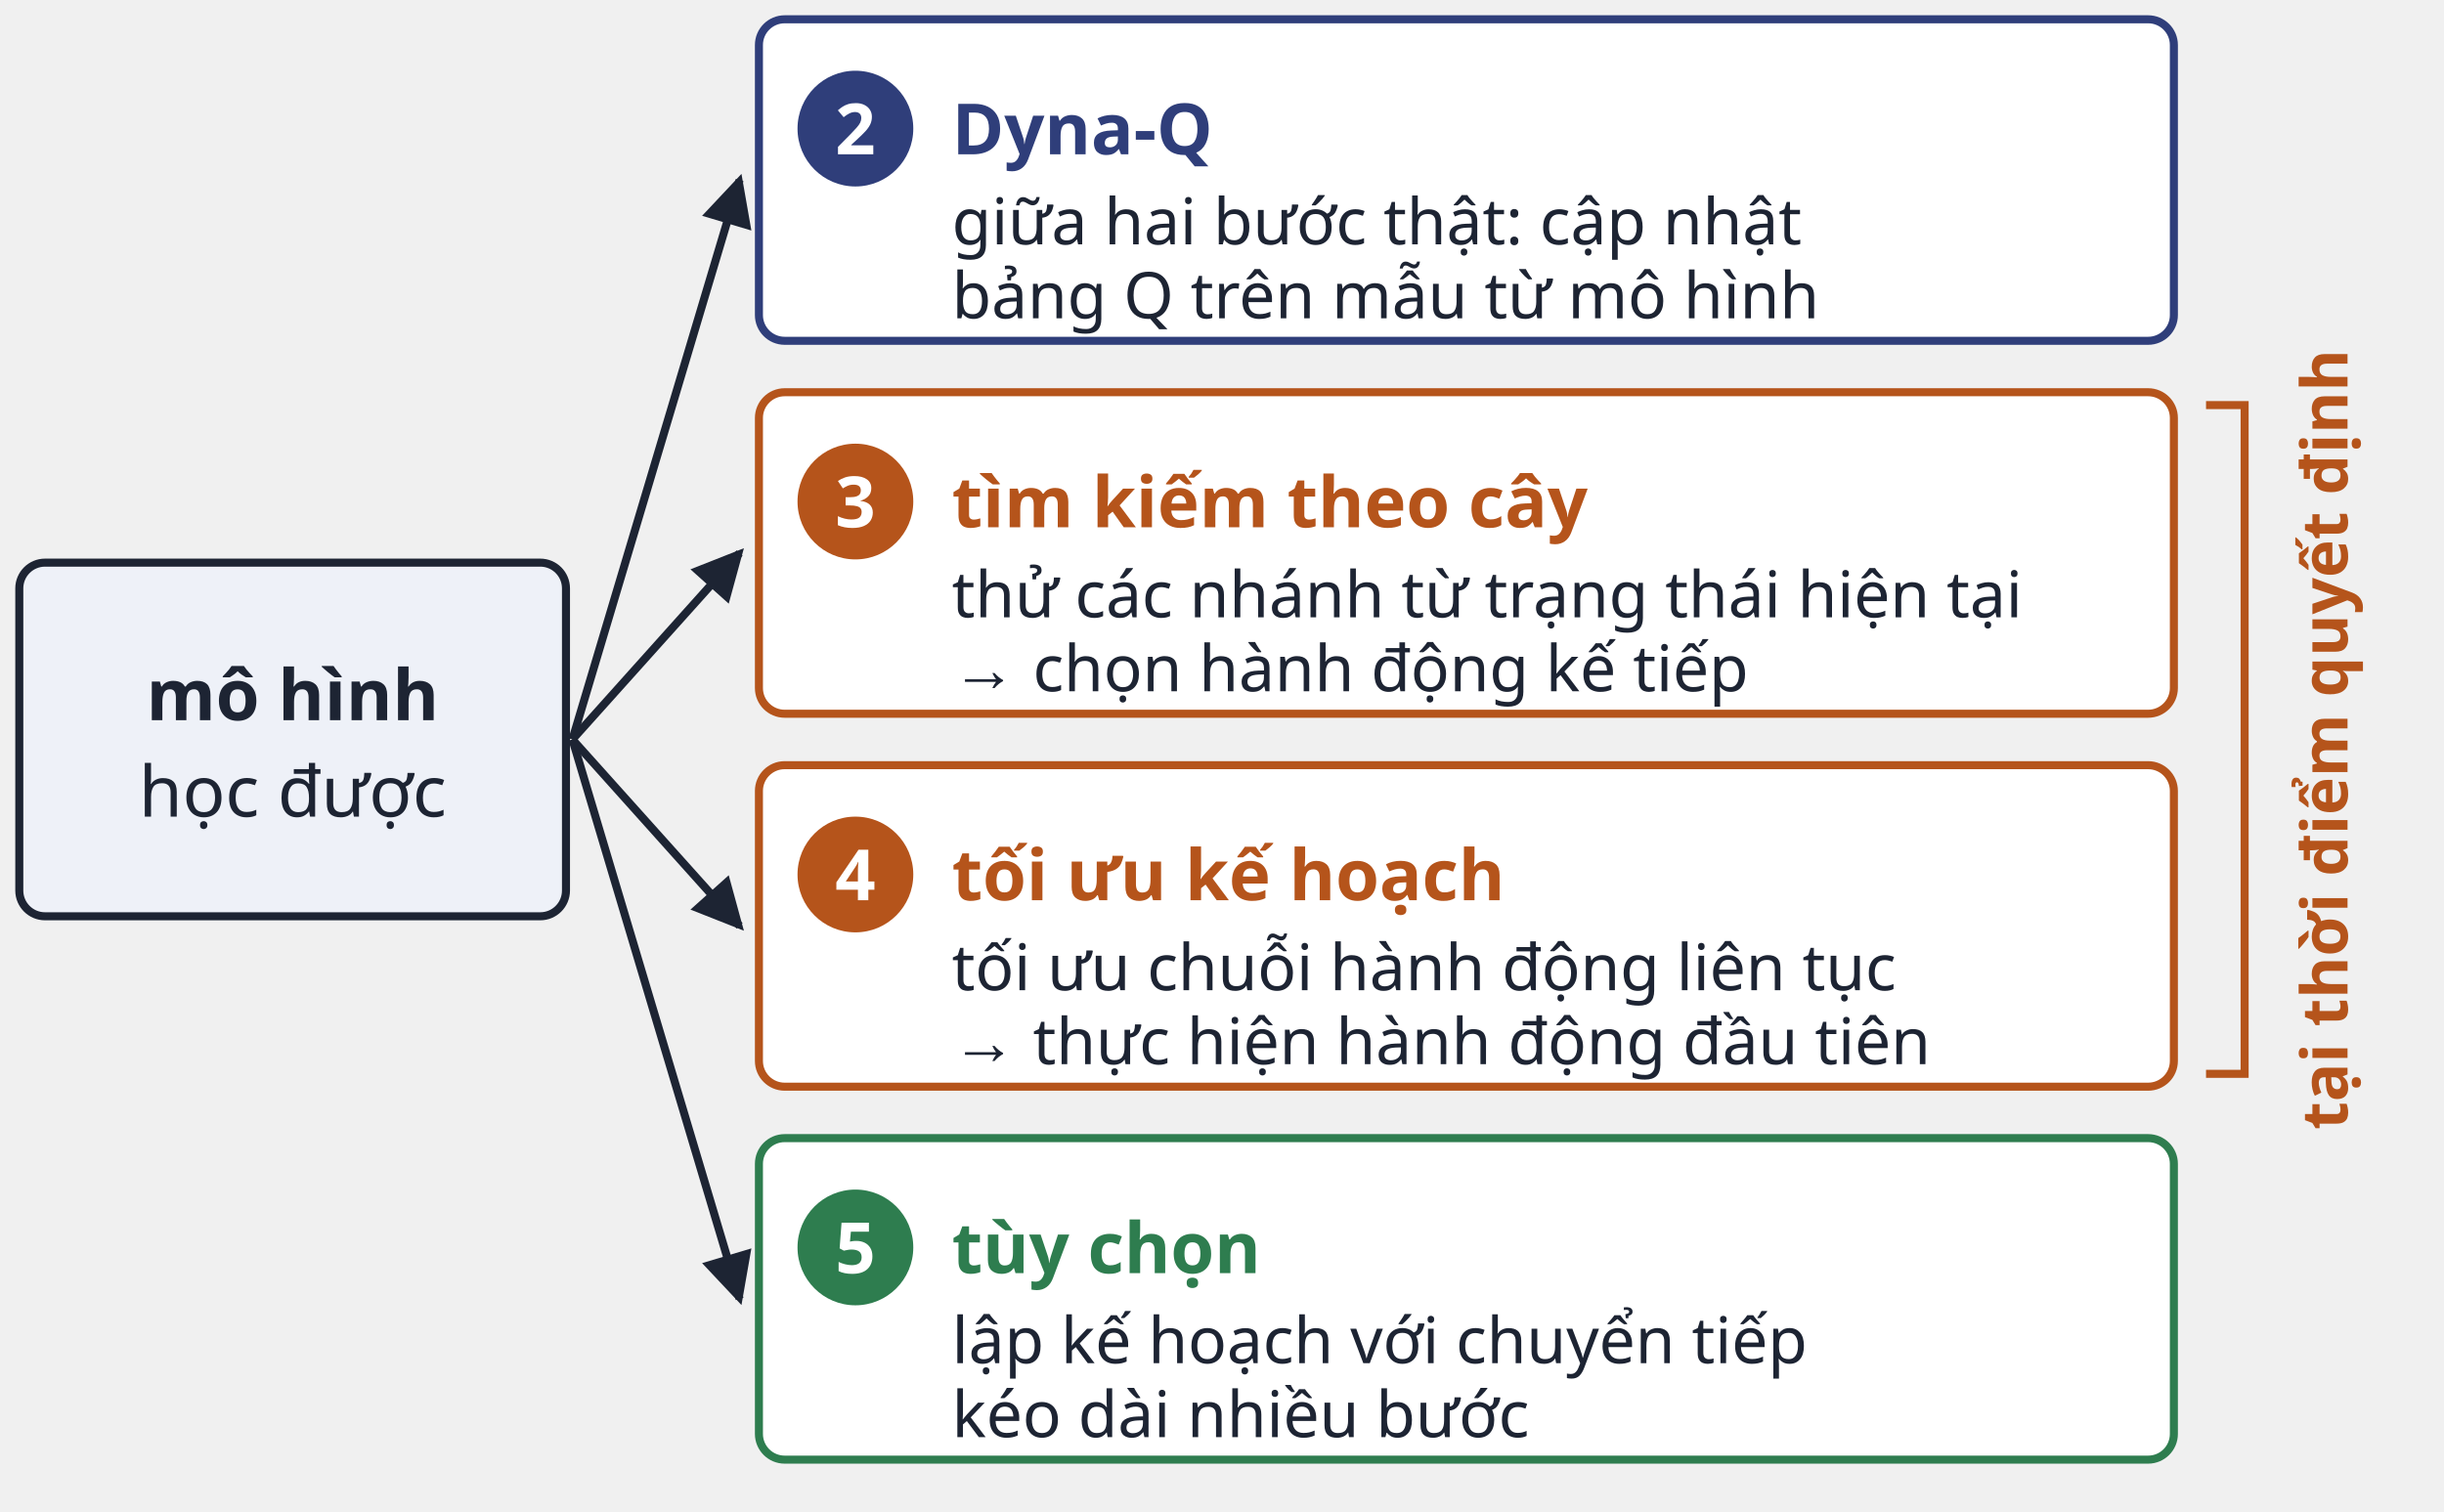
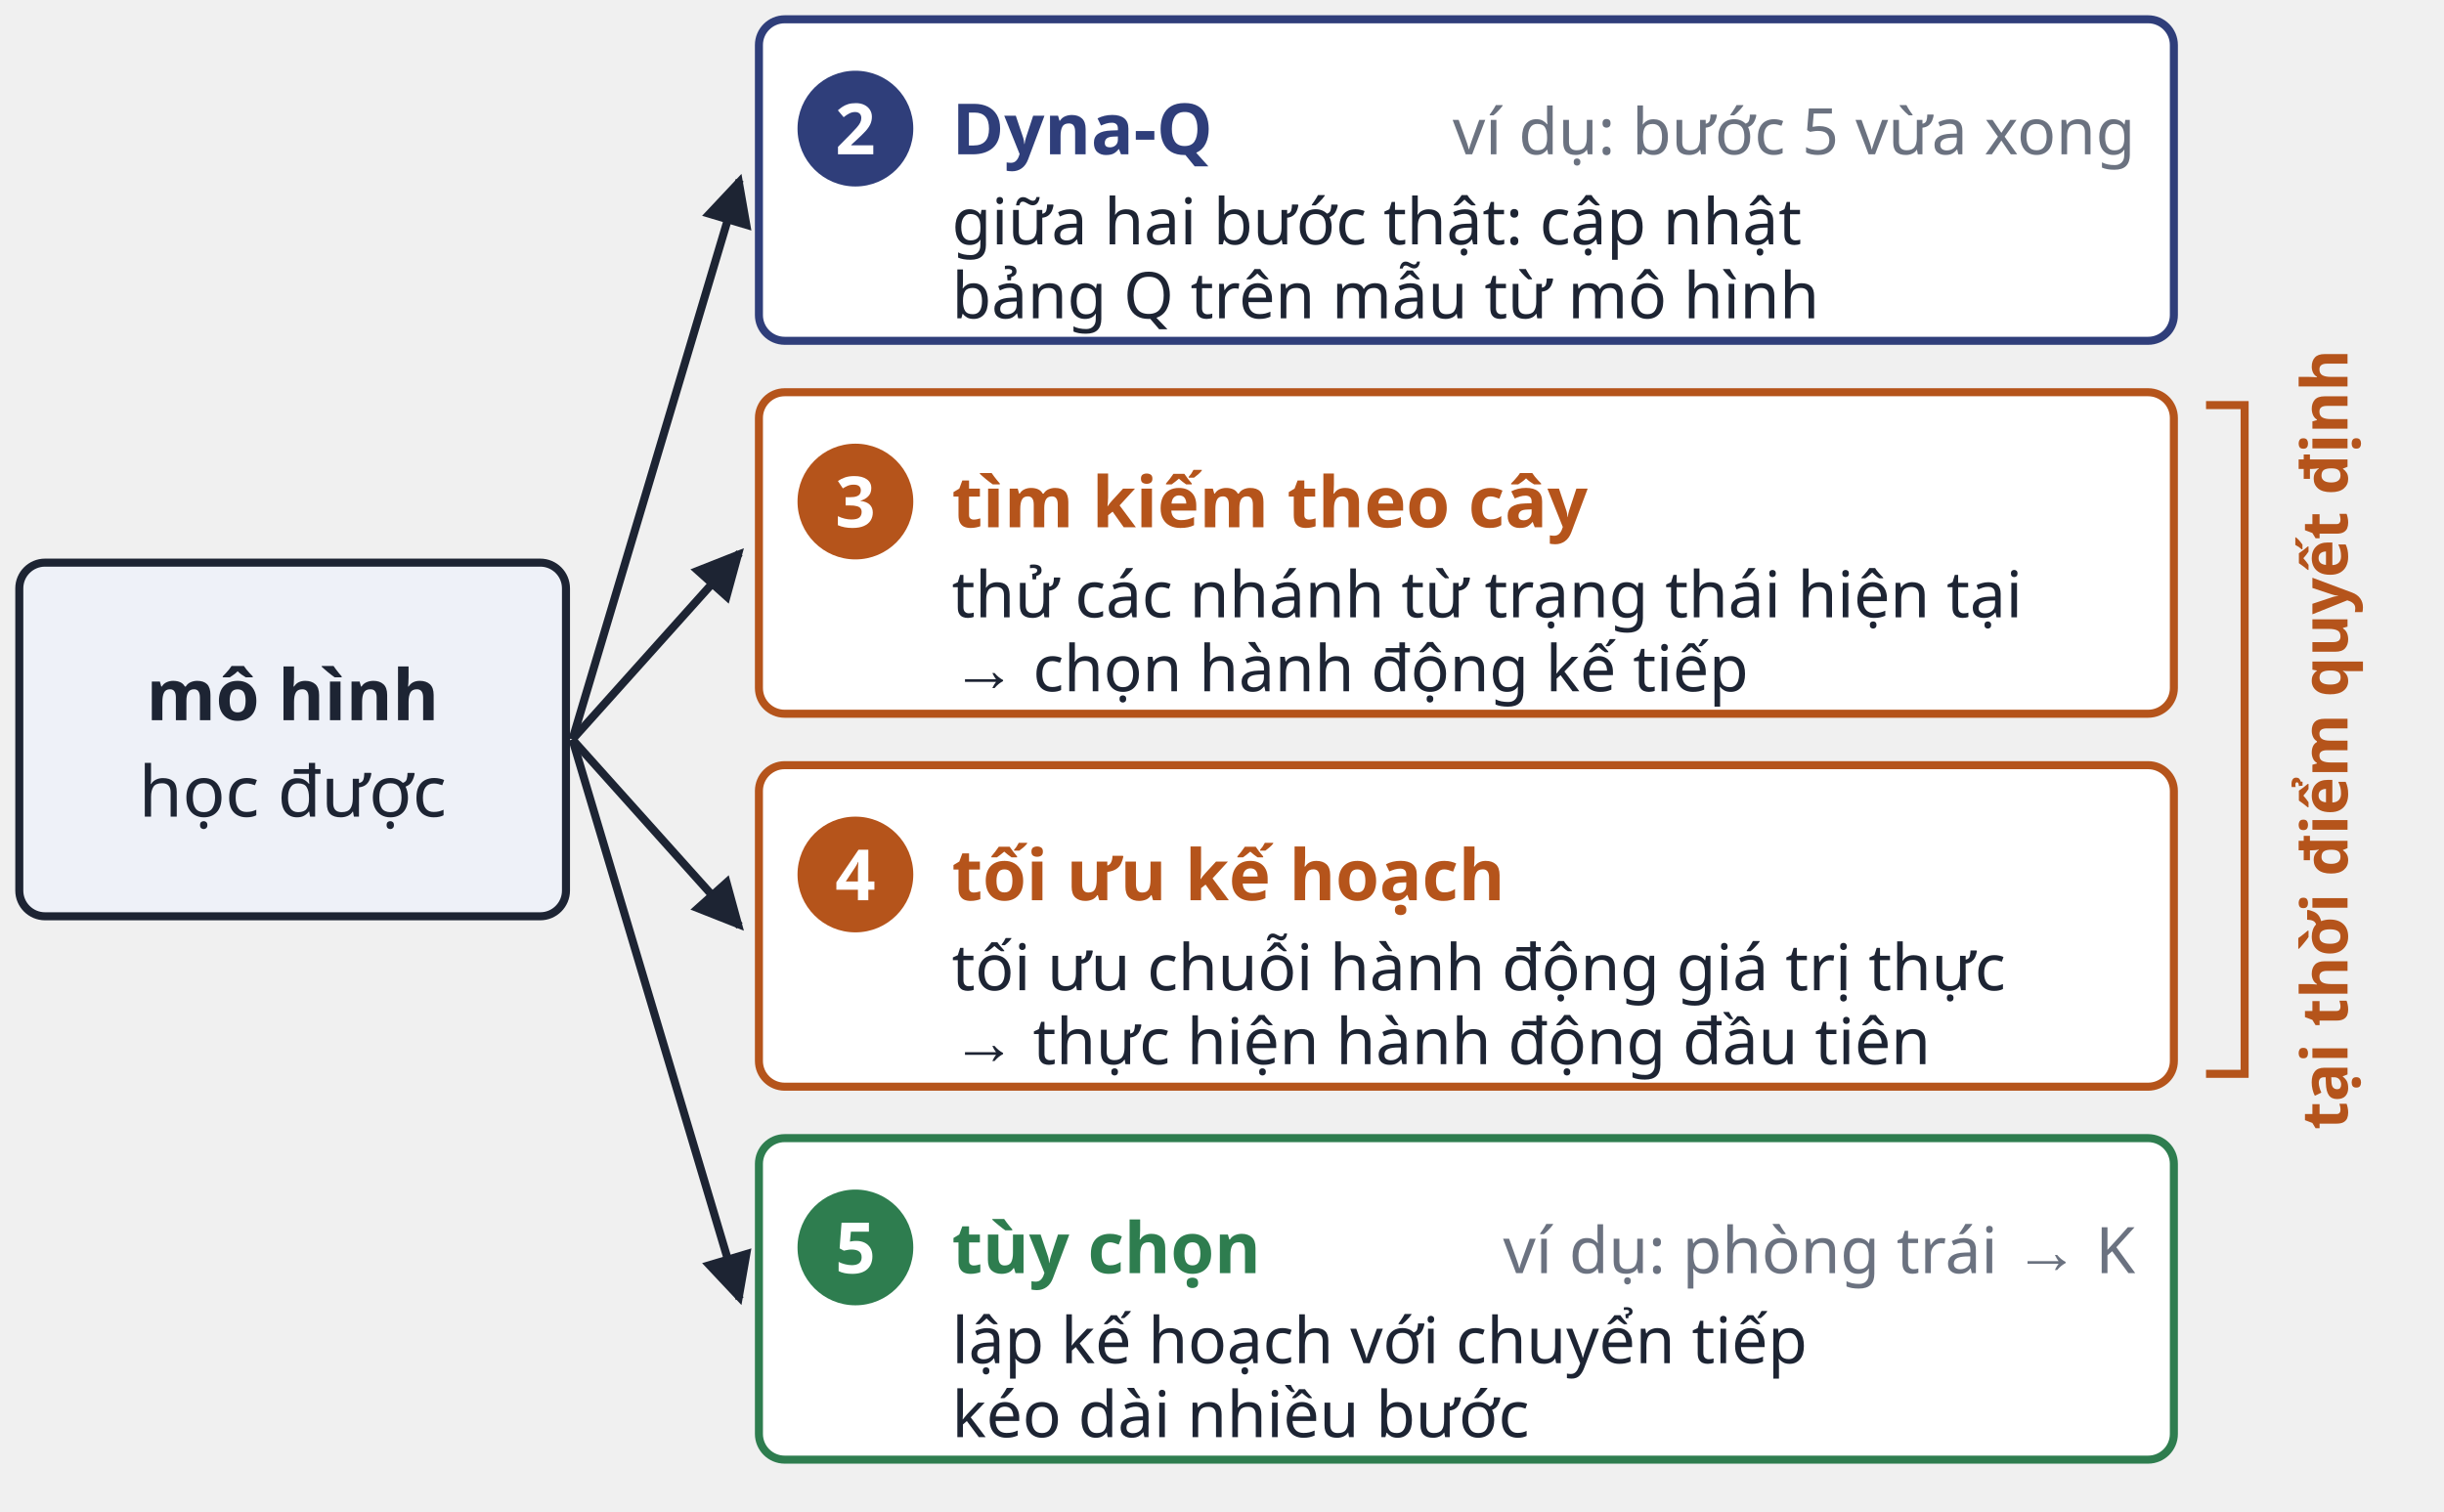
<svg xmlns="http://www.w3.org/2000/svg" viewBox="0 0 760 470" width="760" height="470" role="img" aria-labelledby="t d" font-family="'Source Sans 3','Source Sans Pro','Noto Sans',Arial,sans-serif" fill="#1d2433">
  <defs>
    <marker id="ar" markerUnits="userSpaceOnUse" markerWidth="16" markerHeight="16" refX="14" refY="8" orient="auto">
      <path d="M0,0 L16,8 L0,16 Z" fill="#2F3E7A" />
    </marker>
    <marker id="ao" markerUnits="userSpaceOnUse" markerWidth="16" markerHeight="16" refX="14" refY="8" orient="auto">
      <path d="M0,0 L16,8 L0,16 Z" fill="#B5541B" />
    </marker>
    <marker id="ars" markerUnits="userSpaceOnUse" markerWidth="16" markerHeight="16" refX="14" refY="8" orient="auto-start-reverse">
      <path d="M0,0 L16,8 L0,16 Z" fill="#2F3E7A" />
    </marker>
    <marker id="aos" markerUnits="userSpaceOnUse" markerWidth="16" markerHeight="16" refX="14" refY="8" orient="auto-start-reverse">
      <path d="M0,0 L16,8 L0,16 Z" fill="#B5541B" />
    </marker>
    <marker id="ag" markerUnits="userSpaceOnUse" markerWidth="16" markerHeight="16" refX="14" refY="8" orient="auto">
      <path d="M0,0 L16,8 L0,16 Z" fill="#2E7D4F" />
    </marker>
    <marker id="ags" markerUnits="userSpaceOnUse" markerWidth="16" markerHeight="16" refX="14" refY="8" orient="auto-start-reverse">
      <path d="M0,0 L16,8 L0,16 Z" fill="#2E7D4F" />
    </marker>
    <marker id="ax" markerUnits="userSpaceOnUse" markerWidth="16" markerHeight="16" refX="14" refY="8" orient="auto">
      <path d="M0,0 L16,8 L0,16 Z" fill="#6B7280" />
    </marker>
    <marker id="axs" markerUnits="userSpaceOnUse" markerWidth="16" markerHeight="16" refX="14" refY="8" orient="auto-start-reverse">
      <path d="M0,0 L16,8 L0,16 Z" fill="#6B7280" />
    </marker>
    <marker id="ak" markerUnits="userSpaceOnUse" markerWidth="16" markerHeight="16" refX="14" refY="8" orient="auto">
      <path d="M0,0 L16,8 L0,16 Z" fill="#1d2433" />
    </marker>
    <marker id="aks" markerUnits="userSpaceOnUse" markerWidth="16" markerHeight="16" refX="14" refY="8" orient="auto-start-reverse">
      <path d="M0,0 L16,8 L0,16 Z" fill="#1d2433" />
    </marker>
    <pattern id="van" patternUnits="userSpaceOnUse" width="10" height="10" patternTransform="rotate(45)">
      <rect width="10" height="10" fill="#FFFFFF" />
      <line x1="0" y1="0" x2="0" y2="10" stroke="#2F3E7A" stroke-width="3.5" />
    </pattern>
    <pattern id="vano" patternUnits="userSpaceOnUse" width="10" height="10" patternTransform="rotate(45)">
      <rect width="10" height="10" fill="#FFFFFF" />
      <line x1="0" y1="0" x2="0" y2="10" stroke="#B5541B" stroke-width="3.5" />
    </pattern>
    <pattern id="vanx" patternUnits="userSpaceOnUse" width="10" height="10" patternTransform="rotate(45)">
      <rect width="10" height="10" fill="#FFFFFF" />
      <line x1="0" y1="0" x2="0" y2="10" stroke="#6B7280" stroke-width="3.5" />
    </pattern>
  </defs>
  <rect x="6" y="175" width="170" height="110" rx="8" fill="#EEF1F8" stroke="#1d2433" stroke-width="2.5" />
  <text x="91" y="224" font-size="22" text-anchor="middle" font-weight="bold" fill="#1d2433">mô hình</text>
  <text x="91" y="254" font-size="22" text-anchor="middle" font-weight="normal" fill="#1d2433">học được</text>
  <line x1="178.0" y1="230.0" x2="230.0" y2="56.0" stroke="#1d2433" stroke-width="2.5" marker-end="url(#ak)" />
  <rect x="236" y="6" width="440" height="100" rx="8" fill="#FFFFFF" stroke="#2F3E7A" stroke-width="2.5" />
  <circle cx="266" cy="40" r="18" fill="#2F3E7A" />
  <text x="266" y="48" font-size="22" text-anchor="middle" font-weight="bold" fill="#FFFFFF">2</text>
  <text x="296" y="48" font-size="22" text-anchor="start" font-weight="bold" fill="#2F3E7A">Dyna-Q</text>
+   <text x="664" y="48" font-size="20" text-anchor="end" font-weight="normal" fill="#6B7280">ví dụ: bước 5 vừa xong</text>
  <text x="296" y="76" font-size="20" text-anchor="start" font-weight="normal" fill="#1d2433">giữa hai bước thật: cập nhật</text>
  <text x="296" y="99" font-size="20" text-anchor="start" font-weight="normal" fill="#1d2433">bảng Q trên mẫu từ mô hình</text>
  <line x1="178.0" y1="230.0" x2="230.0" y2="172.0" stroke="#1d2433" stroke-width="2.5" marker-end="url(#ak)" />
  <rect x="236" y="122" width="440" height="100" rx="8" fill="#FFFFFF" stroke="#B5541B" stroke-width="2.5" />
  <circle cx="266" cy="156" r="18" fill="#B5541B" />
  <text x="266" y="164" font-size="22" text-anchor="middle" font-weight="bold" fill="#FFFFFF">3</text>
  <text x="296" y="164" font-size="22" text-anchor="start" font-weight="bold" fill="#B5541B">tìm kiếm theo cây</text>
  <text x="296" y="192" font-size="20" text-anchor="start" font-weight="normal" fill="#1d2433">thử các nhánh từ trạng thái hiện tại</text>
  <text x="296" y="215" font-size="20" text-anchor="start" font-weight="normal" fill="#1d2433">→ chọn hành động kế tiếp</text>
  <line x1="178.0" y1="230.0" x2="230.0" y2="288.0" stroke="#1d2433" stroke-width="2.5" marker-end="url(#ak)" />
  <rect x="236" y="238" width="440" height="100" rx="8" fill="#FFFFFF" stroke="#B5541B" stroke-width="2.5" />
  <circle cx="266" cy="272" r="18" fill="#B5541B" />
  <text x="266" y="280" font-size="22" text-anchor="middle" font-weight="bold" fill="#FFFFFF">4</text>
  <text x="296" y="280" font-size="22" text-anchor="start" font-weight="bold" fill="#B5541B">tối ưu kế hoạch</text>
-   <text x="296" y="308" font-size="20" text-anchor="start" font-weight="normal" fill="#1d2433">tối ưu chuỗi hành động liên tục</text>
+   <text x="296" y="308" font-size="20" text-anchor="start" font-weight="normal" fill="#1d2433">tối ưu chuỗi hành động giá trị thực</text>
  <text x="296" y="331" font-size="20" text-anchor="start" font-weight="normal" fill="#1d2433">→ thực hiện hành động đầu tiên</text>
  <line x1="178.0" y1="230.0" x2="230.0" y2="404.0" stroke="#1d2433" stroke-width="2.5" marker-end="url(#ak)" />
  <rect x="236" y="354" width="440" height="100" rx="8" fill="#FFFFFF" stroke="#2E7D4F" stroke-width="2.5" />
  <circle cx="266" cy="388" r="18" fill="#2E7D4F" />
  <text x="266" y="396" font-size="22" text-anchor="middle" font-weight="bold" fill="#FFFFFF">5</text>
  <text x="296" y="396" font-size="22" text-anchor="start" font-weight="bold" fill="#2E7D4F">tùy chọn</text>
+   <text x="664" y="396" font-size="20" text-anchor="end" font-weight="normal" fill="#6B7280">ví dụ: phòng trái → K</text>
  <text x="296" y="424" font-size="20" text-anchor="start" font-weight="normal" fill="#1d2433">lập kế hoạch với chuyển tiếp</text>
  <text x="296" y="447" font-size="20" text-anchor="start" font-weight="normal" fill="#1d2433">kéo dài nhiều bước</text>
  <path d="M 686 126 L 698 126 L 698 334 L 686 334" stroke="#B5541B" stroke-width="2.5" fill="none" />
  <text x="730" y="230.0" font-size="20" text-anchor="middle" fill="#B5541B" font-weight="bold" transform="rotate(-90 730 230.0)">tại thời điểm quyết định</text>
</svg>
